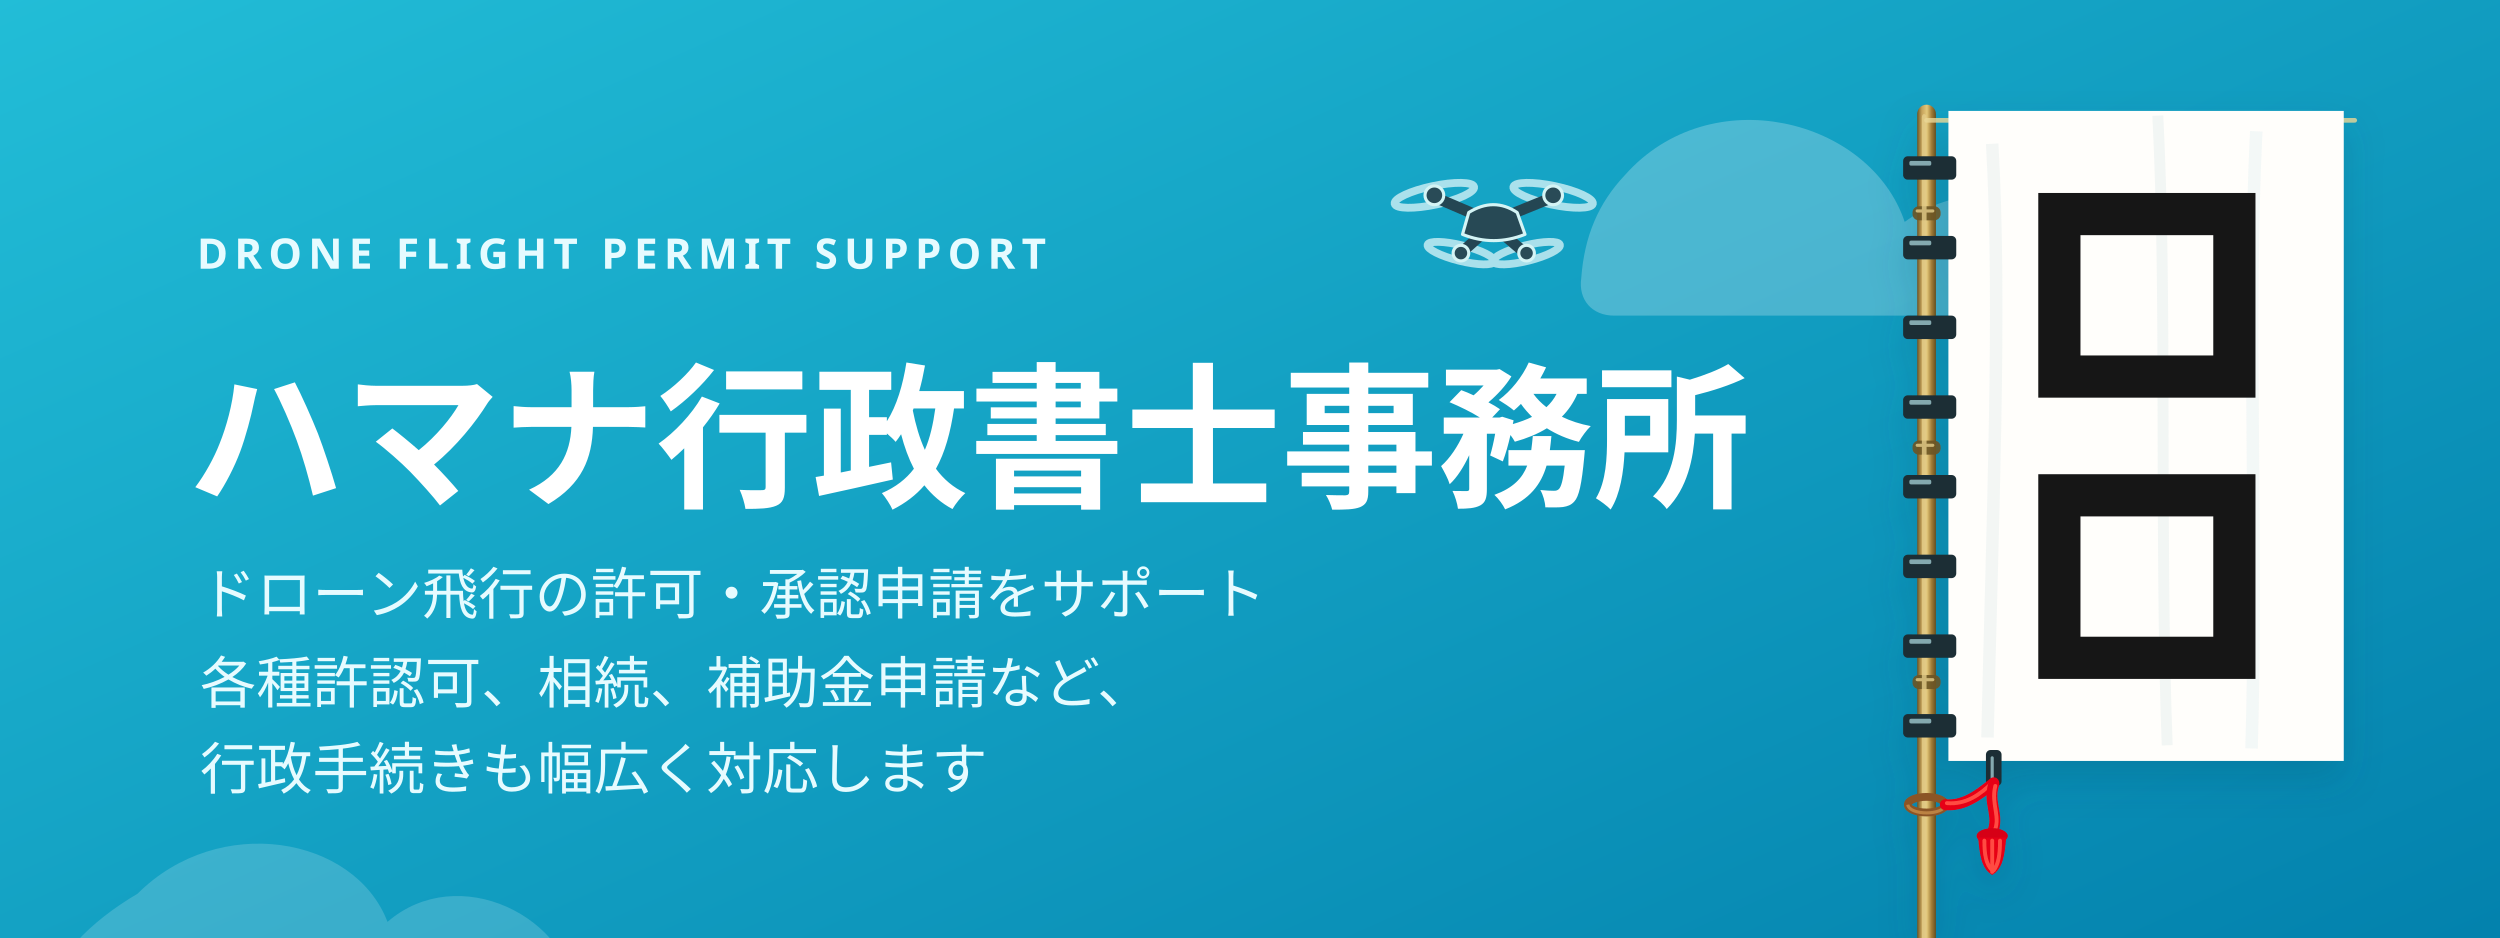
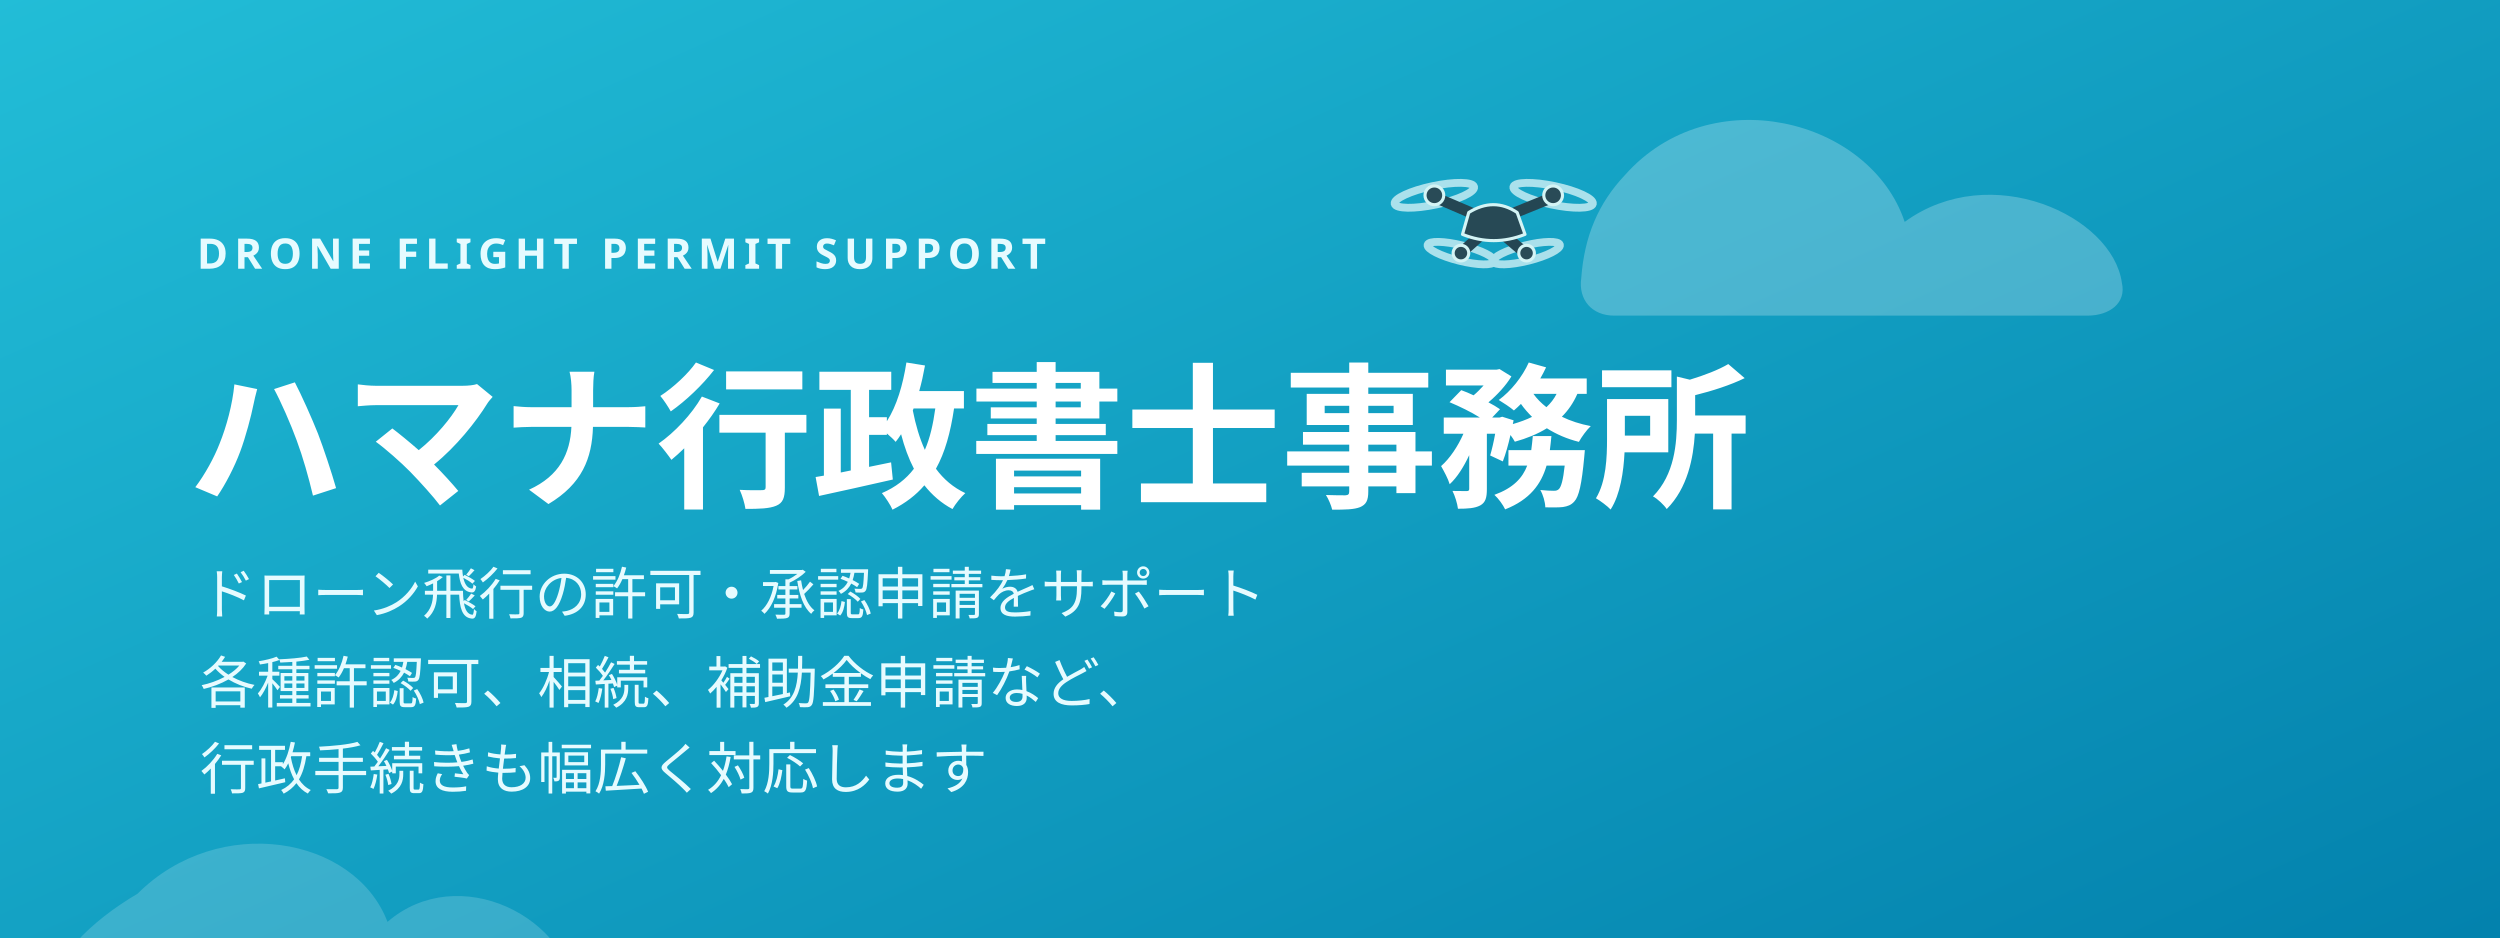
<svg xmlns="http://www.w3.org/2000/svg" width="1600" height="600" viewBox="0 0 1600 600">
  <defs>
    <linearGradient id="sky" x1="0" x2="1" y1="0" y2="1">
      <stop offset="0" stop-color="#22bdd7" />
      <stop offset="1" stop-color="#007ca9" />
    </linearGradient>
    <filter id="shadow" x="-20%" y="-20%" width="140%" height="140%">
      <feDropShadow dx="0" dy="12" stdDeviation="12" flood-color="#00516d" flood-opacity=".20" />
    </filter>
    <filter id="motionBlur" x="-30%" y="-30%" width="160%" height="160%">
      <feGaussianBlur stdDeviation="3.2" />
    </filter>
-     <linearGradient id="bamboo" x1="0" x2="1">
-       <stop offset="0" stop-color="#6c5523" />
-       <stop offset=".25" stop-color="#c5a35d" />
-       <stop offset=".52" stop-color="#e3c87a" />
-       <stop offset=".76" stop-color="#a37e38" />
-       <stop offset="1" stop-color="#654d1f" />
-     </linearGradient>
  </defs>
  <rect width="1600" height="720" fill="url(#sky)" />
  <path d="M1040 112 C1095 50 1197 76 1219 142 C1274 102 1352 138 1358 181 C1361 194 1350 202 1336 202 L1033 202 C1019 202 1010 192 1012 178 C1014 151 1023 130 1040 112 Z" fill="#fff" opacity=".24" />
  <path d="M88 572 C140 520 227 535 248 590 C293 551 366 586 370 642 L30 642 C31 615 59 589 88 572 Z" fill="#fff" opacity=".17" />
  <g transform="translate(900 105)" fill="none" stroke-linecap="round" stroke-linejoin="round">
    <g stroke="#e9fbfc" stroke-width="5" opacity=".7">
      <ellipse cx="18" cy="20" rx="26" ry="6" transform="rotate(-12 18 20)" />
      <ellipse cx="94" cy="20" rx="26" ry="6" transform="rotate(12 94 20)" />
      <ellipse cx="35" cy="57" rx="22" ry="5" transform="rotate(14 35 57)" />
      <ellipse cx="77" cy="57" rx="22" ry="5" transform="rotate(-14 77 57)" />
    </g>
    <g stroke="#244653" stroke-width="7">
      <path d="M55 37 L20 22 M55 37 L92 22 M55 39 L36 56 M55 39 L75 56" />
    </g>
    <g fill="#294b57" stroke="#d4f4f5" stroke-width="2">
      <circle cx="18" cy="20" r="6" />
      <circle cx="94" cy="20" r="6" />
      <circle cx="35" cy="57" r="5" />
      <circle cx="77" cy="57" r="5" />
    </g>
    <path d="M40 31 Q56 21 71 31 L76 45 Q56 53 36 45 Z" fill="#274955" stroke="#d4f4f5" stroke-width="2" />
  </g>
  <text x="126" y="172" fill="#e6fbff" font-size="27" font-family="Meiryo,sans-serif" font-weight="700" letter-spacing="4">DRONE FLIGHT PERMIT SUPPORT</text>
  <text x="120" y="317" fill="#fff" font-size="100" font-family="Meiryo,sans-serif" font-weight="700">ハマナ行政書士事務所</text>
  <text x="128" y="393" fill="#e6fbff" font-size="36" font-family="Meiryo,sans-serif">ドローン飛行の許可・承認申請をサポート</text>
  <text x="128" y="450" fill="#e6fbff" font-size="36" font-family="Meiryo,sans-serif">各種許認可、相続、補助金申請など、</text>
  <text x="128" y="505" fill="#e6fbff" font-size="36" font-family="Meiryo,sans-serif">行政手続きも幅広く対応します</text>
  <g display="none" transform="translate(1060 205)" filter="url(#shadow)">
    <path d="M222 154 L254 -104" fill="none" stroke="#253c45" stroke-width="9" stroke-linecap="round" />
    <rect x="254" y="-104" width="126" height="210" fill="#ffffff" stroke="#e9f5f6" stroke-width="3" />
    <rect x="281" y="-62" width="72" height="62" fill="none" stroke="#151515" stroke-width="18" />
    <rect x="281" y="47" width="72" height="62" fill="none" stroke="#151515" stroke-width="18" />
    <g filter="url(#motionBlur)" fill="none" stroke="#d9f8fa" stroke-linecap="round">
      <ellipse cx="55" cy="82" rx="66" ry="17" stroke-width="11" opacity=".34" transform="rotate(-14 55 82)" />
      <ellipse cx="351" cy="82" rx="66" ry="17" stroke-width="11" opacity=".34" transform="rotate(14 351 82)" />
      <ellipse cx="105" cy="220" rx="56" ry="14" stroke-width="10" opacity=".30" transform="rotate(16 105 220)" />
      <ellipse cx="301" cy="220" rx="56" ry="14" stroke-width="10" opacity=".30" transform="rotate(-16 301 220)" />
    </g>
    <g fill="none" stroke="#203943" stroke-linecap="round" opacity=".58">
      <path d="M6 75 Q55 42 104 75" stroke-width="8" />
      <path d="M302 75 Q351 42 400 75" stroke-width="8" />
      <path d="M62 216 Q105 187 148 216" stroke-width="7" />
      <path d="M258 216 Q301 187 344 216" stroke-width="7" />
    </g>
    <g fill="#2b4853" stroke="#d8f8fb" stroke-width="7">
      <circle cx="55" cy="82" r="18" />
      <circle cx="351" cy="82" r="18" />
      <circle cx="105" cy="220" r="17" />
      <circle cx="301" cy="220" r="17" />
    </g>
    <g fill="none" stroke="#283f49" stroke-width="30" stroke-linecap="round">
      <path d="M166 164 L64 89" />
      <path d="M240 164 L342 89" />
      <path d="M171 205 L105 220" />
      <path d="M235 205 L301 220" />
    </g>
    <g fill="none" stroke="#7aa9b5" stroke-width="5" stroke-linecap="round">
      <path d="M166 164 L64 89" />
      <path d="M240 164 L342 89" />
      <path d="M171 205 L105 220" />
      <path d="M235 205 L301 220" />
    </g>
    <path d="M149 139 Q202 111 255 139 L273 190 Q258 226 202 239 Q146 226 131 190 Z" fill="#263f4a" />
    <path d="M166 144 Q202 125 238 144 L248 171 Q202 188 156 171 Z" fill="#547b87" />
    <path d="M143 190 Q202 212 261 190 L249 211 Q202 234 155 211 Z" fill="#1a3039" />
    <circle cx="166" cy="176" r="12" fill="#111e24" />
    <circle cx="238" cy="176" r="12" fill="#111e24" />
    <circle cx="163" cy="173" r="4" fill="#c9f7fb" />
    <circle cx="235" cy="173" r="4" fill="#c9f7fb" />
    <path d="M158 234 L139 299 M246 234 L265 299" fill="none" stroke="#263f49" stroke-width="12" stroke-linecap="round" />
    <path d="M124 302 L155 302 M249 302 L280 302" fill="none" stroke="#d8f8fb" stroke-width="8" stroke-linecap="round" />
  </g>
-   <g transform="translate(1135 25)" filter="url(#shadow)">
-     <rect x="92" y="42" width="12" height="650" rx="6" fill="url(#bamboo)" />
-     <g fill="#6b5525" opacity=".9">
-       <rect x="89" y="107" width="18" height="9" rx="4" />
-       <rect x="89" y="257" width="18" height="9" rx="4" />
-       <rect x="89" y="407" width="18" height="9" rx="4" />
-     </g>
-     <g fill="#e4cd8a" opacity=".8">
-       <rect x="95" y="48" width="3" height="625" rx="2" />
-       <rect x="91" y="109" width="12" height="2" rx="1" />
-       <rect x="91" y="259" width="12" height="2" rx="1" />
-       <rect x="91" y="409" width="12" height="2" rx="1" />
-     </g>
-     <path d="M98 52 L372 52" fill="none" stroke="url(#bamboo)" stroke-width="12" stroke-linecap="round" />
-     <path d="M98 52 L372 52" fill="none" stroke="#ead796" stroke-width="3" stroke-linecap="round" opacity=".8" />
-     <path d="M112 46 L365 46 L365 462 L112 462 Z" fill="#fffefb" />
-     <path d="M140 67 C146 172 140 310 137 447" fill="none" stroke="#dce9e9" stroke-width="8" opacity=".35" />
-     <path d="M246 49 C252 166 247 318 252 452" fill="none" stroke="#cbdedf" stroke-width="7" opacity=".25" />
-     <path d="M309 59 C303 180 310 318 306 454" fill="none" stroke="#eef5f5" stroke-width="8" opacity=".70" />
-     <g fill="#1d2f35">
-       <rect x="83" y="75" width="34" height="15" rx="3" />
-       <rect x="83" y="126" width="34" height="15" rx="3" />
-       <rect x="83" y="177" width="34" height="15" rx="3" />
-       <rect x="83" y="228" width="34" height="15" rx="3" />
-       <rect x="83" y="279" width="34" height="15" rx="3" />
-       <rect x="83" y="330" width="34" height="15" rx="3" />
-       <rect x="83" y="381" width="34" height="15" rx="3" />
-       <rect x="83" y="432" width="34" height="15" rx="3" />
-     </g>
-     <g fill="#84a9af">
-       <rect x="87" y="78" width="14" height="3" rx="1" />
-       <rect x="87" y="129" width="14" height="3" rx="1" />
-       <rect x="87" y="180" width="14" height="3" rx="1" />
-       <rect x="87" y="231" width="14" height="3" rx="1" />
-       <rect x="87" y="282" width="14" height="3" rx="1" />
-       <rect x="87" y="333" width="14" height="3" rx="1" />
-       <rect x="87" y="384" width="14" height="3" rx="1" />
-       <rect x="87" y="435" width="14" height="3" rx="1" />
-     </g>
-     <ellipse cx="98" cy="490" rx="12" ry="5" fill="none" stroke="#8b5428" stroke-width="5" />
-     <path d="M86 490 C87 497 109 497 110 490" fill="none" stroke="#c38a48" stroke-width="2" opacity=".85" />
-     <rect x="136" y="455" width="10" height="23" rx="3" fill="#1d2f35" />
-     <rect x="139" y="459" width="2" height="15" rx="1" fill="#84a9af" />
-     <path d="M110 490 C121 491 130 485 141 476" fill="none" stroke="#e60012" stroke-width="7" stroke-linecap="round" />
-     <path d="M111 489 C123 490 132 484 141 475" fill="none" stroke="#ff4b43" stroke-width="2.5" stroke-linecap="round" />
-     <path d="M141 477 C137 489 145 497 140 508" fill="none" stroke="#e60012" stroke-width="7" stroke-linecap="round" />
-     <path d="M142 478 C139 490 146 498 141 508" fill="none" stroke="#ff4b43" stroke-width="2.5" stroke-linecap="round" />
-     <ellipse cx="140" cy="510" rx="10" ry="5" fill="#d60012" />
-     <path d="M131 511 C132 522 133 531 140 535 C147 531 148 522 149 511 Z" fill="#e60012" />
-     <path d="M135 513 C135 522 136 528 140 532 M140 513 C140 522 140 529 140 533 M145 513 C145 522 144 528 141 532" fill="none" stroke="#ff4b43" stroke-width="2.5" stroke-linecap="round" />
-     <rect x="183" y="112" width="112" height="104" fill="none" stroke="#151515" stroke-width="27" />
-     <rect x="183" y="292" width="112" height="104" fill="none" stroke="#151515" stroke-width="27" />
-   </g>
</svg>
